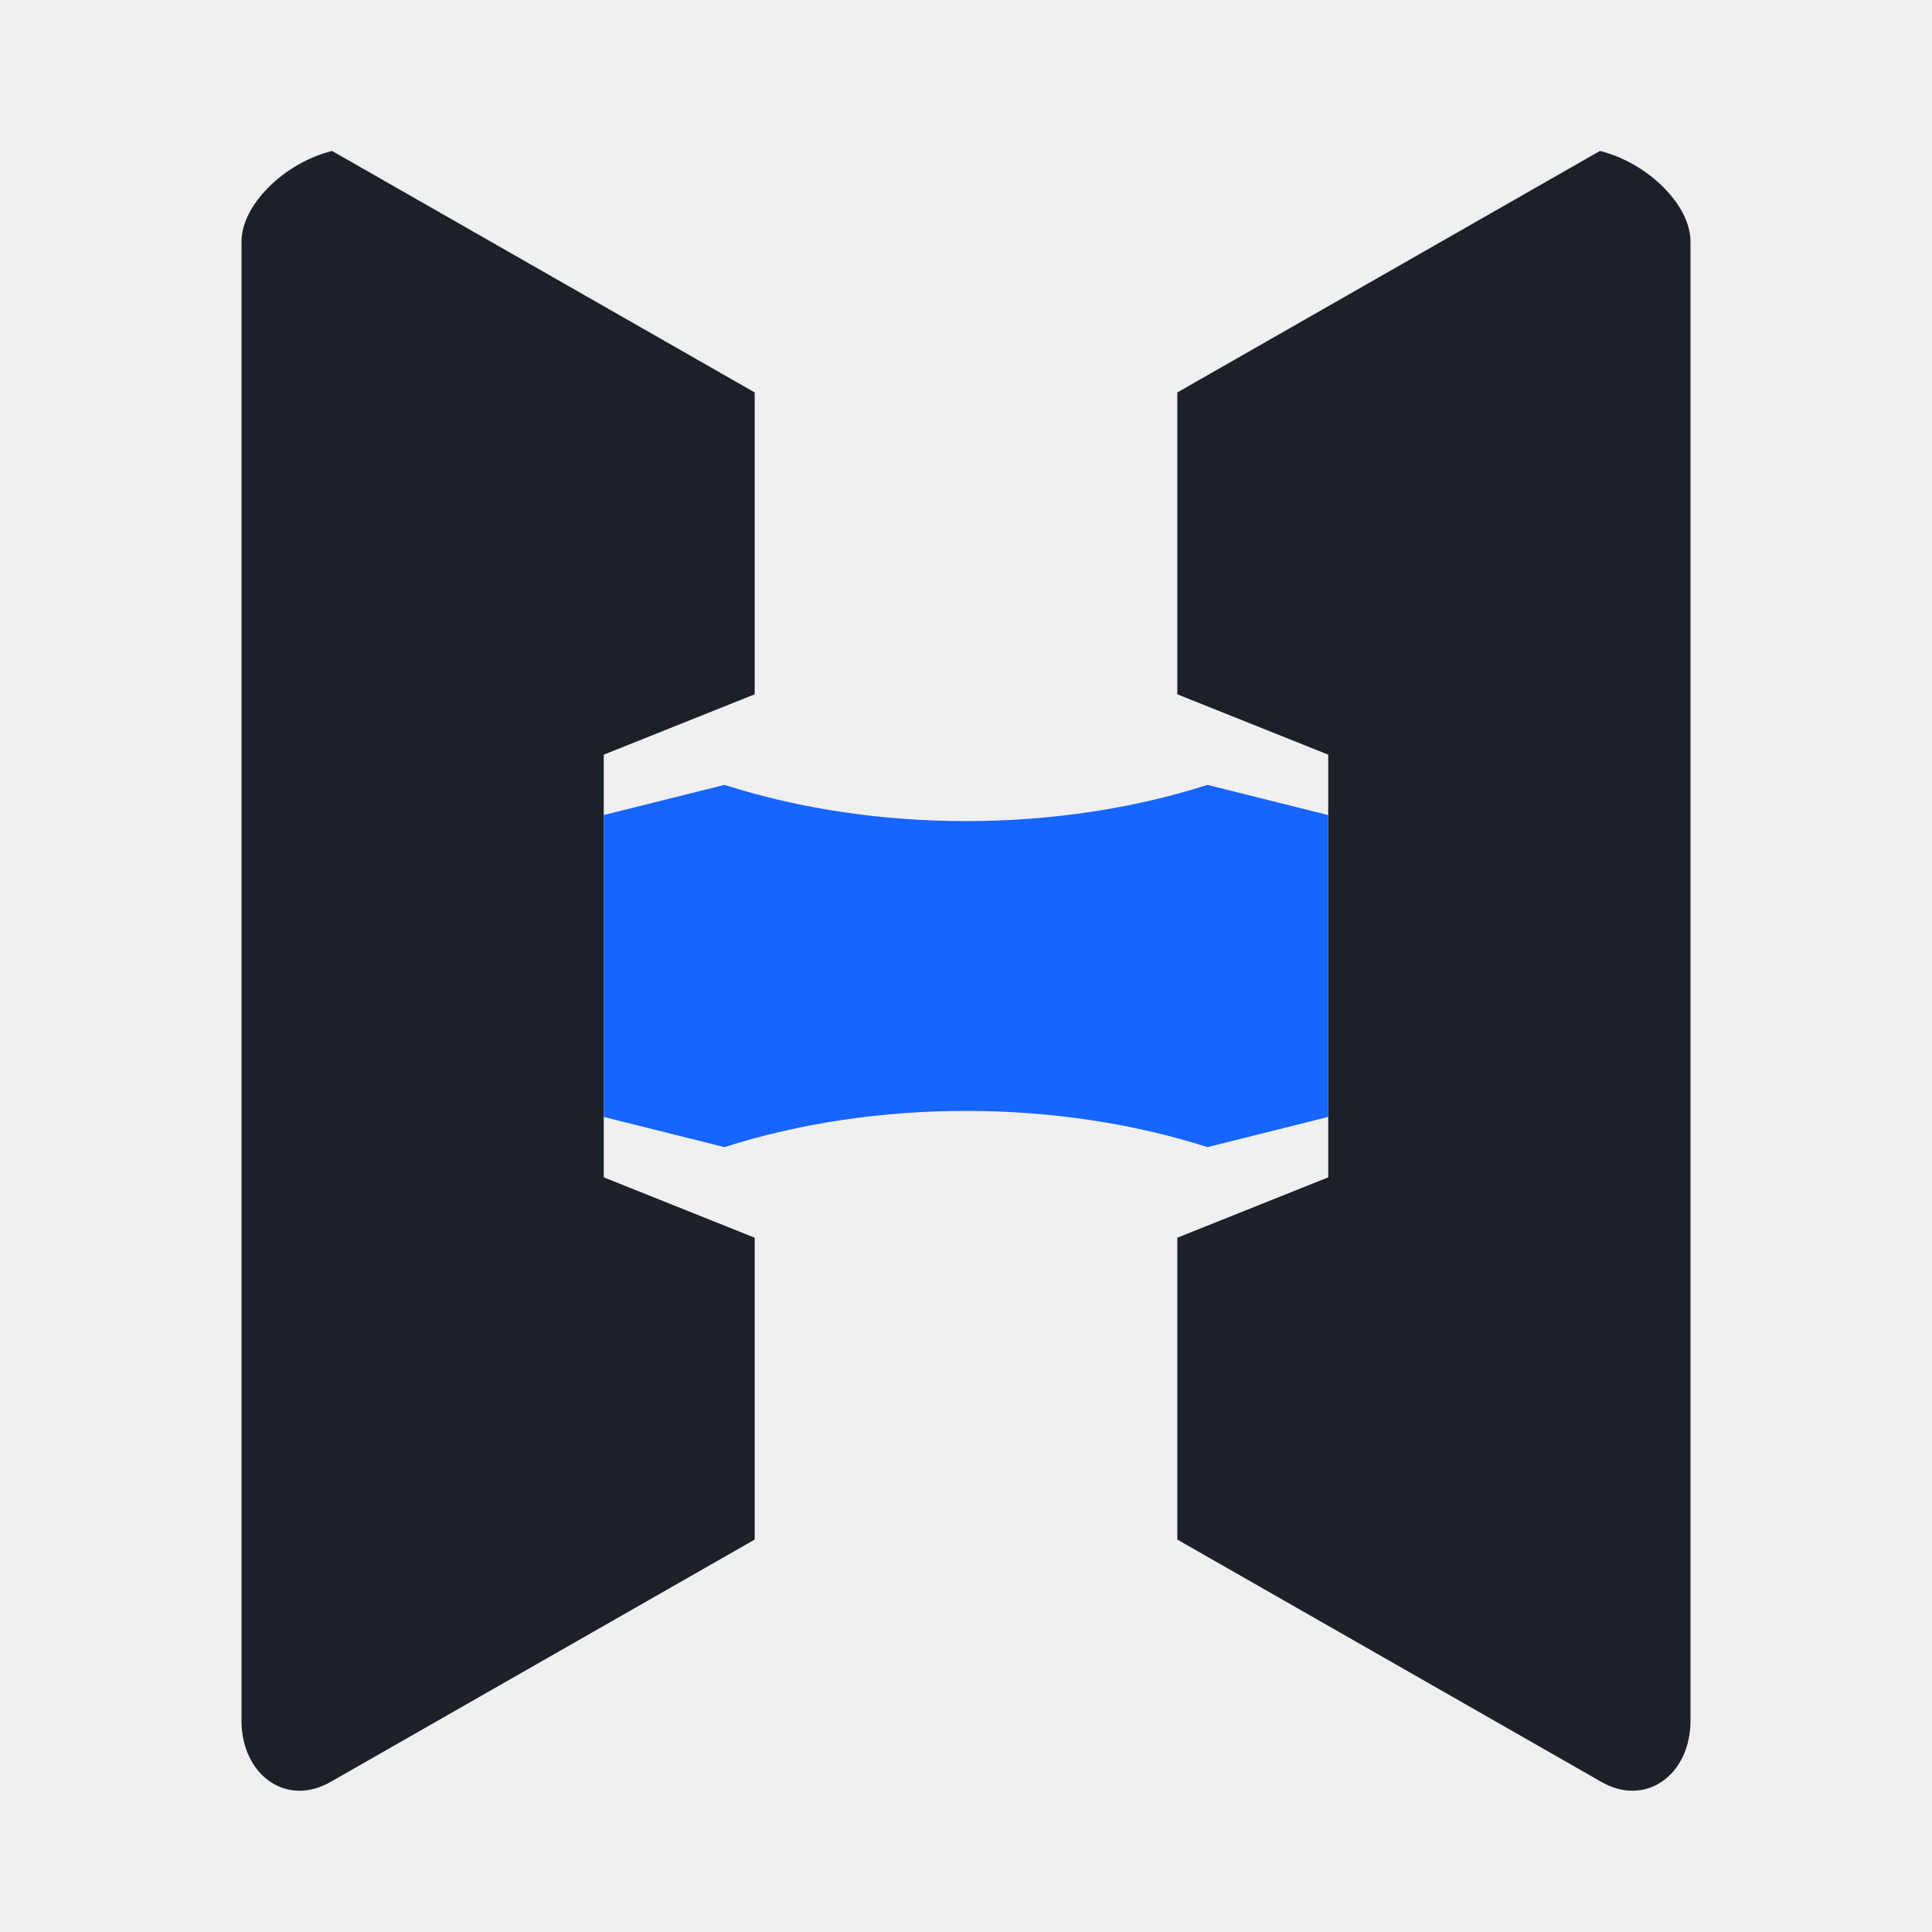
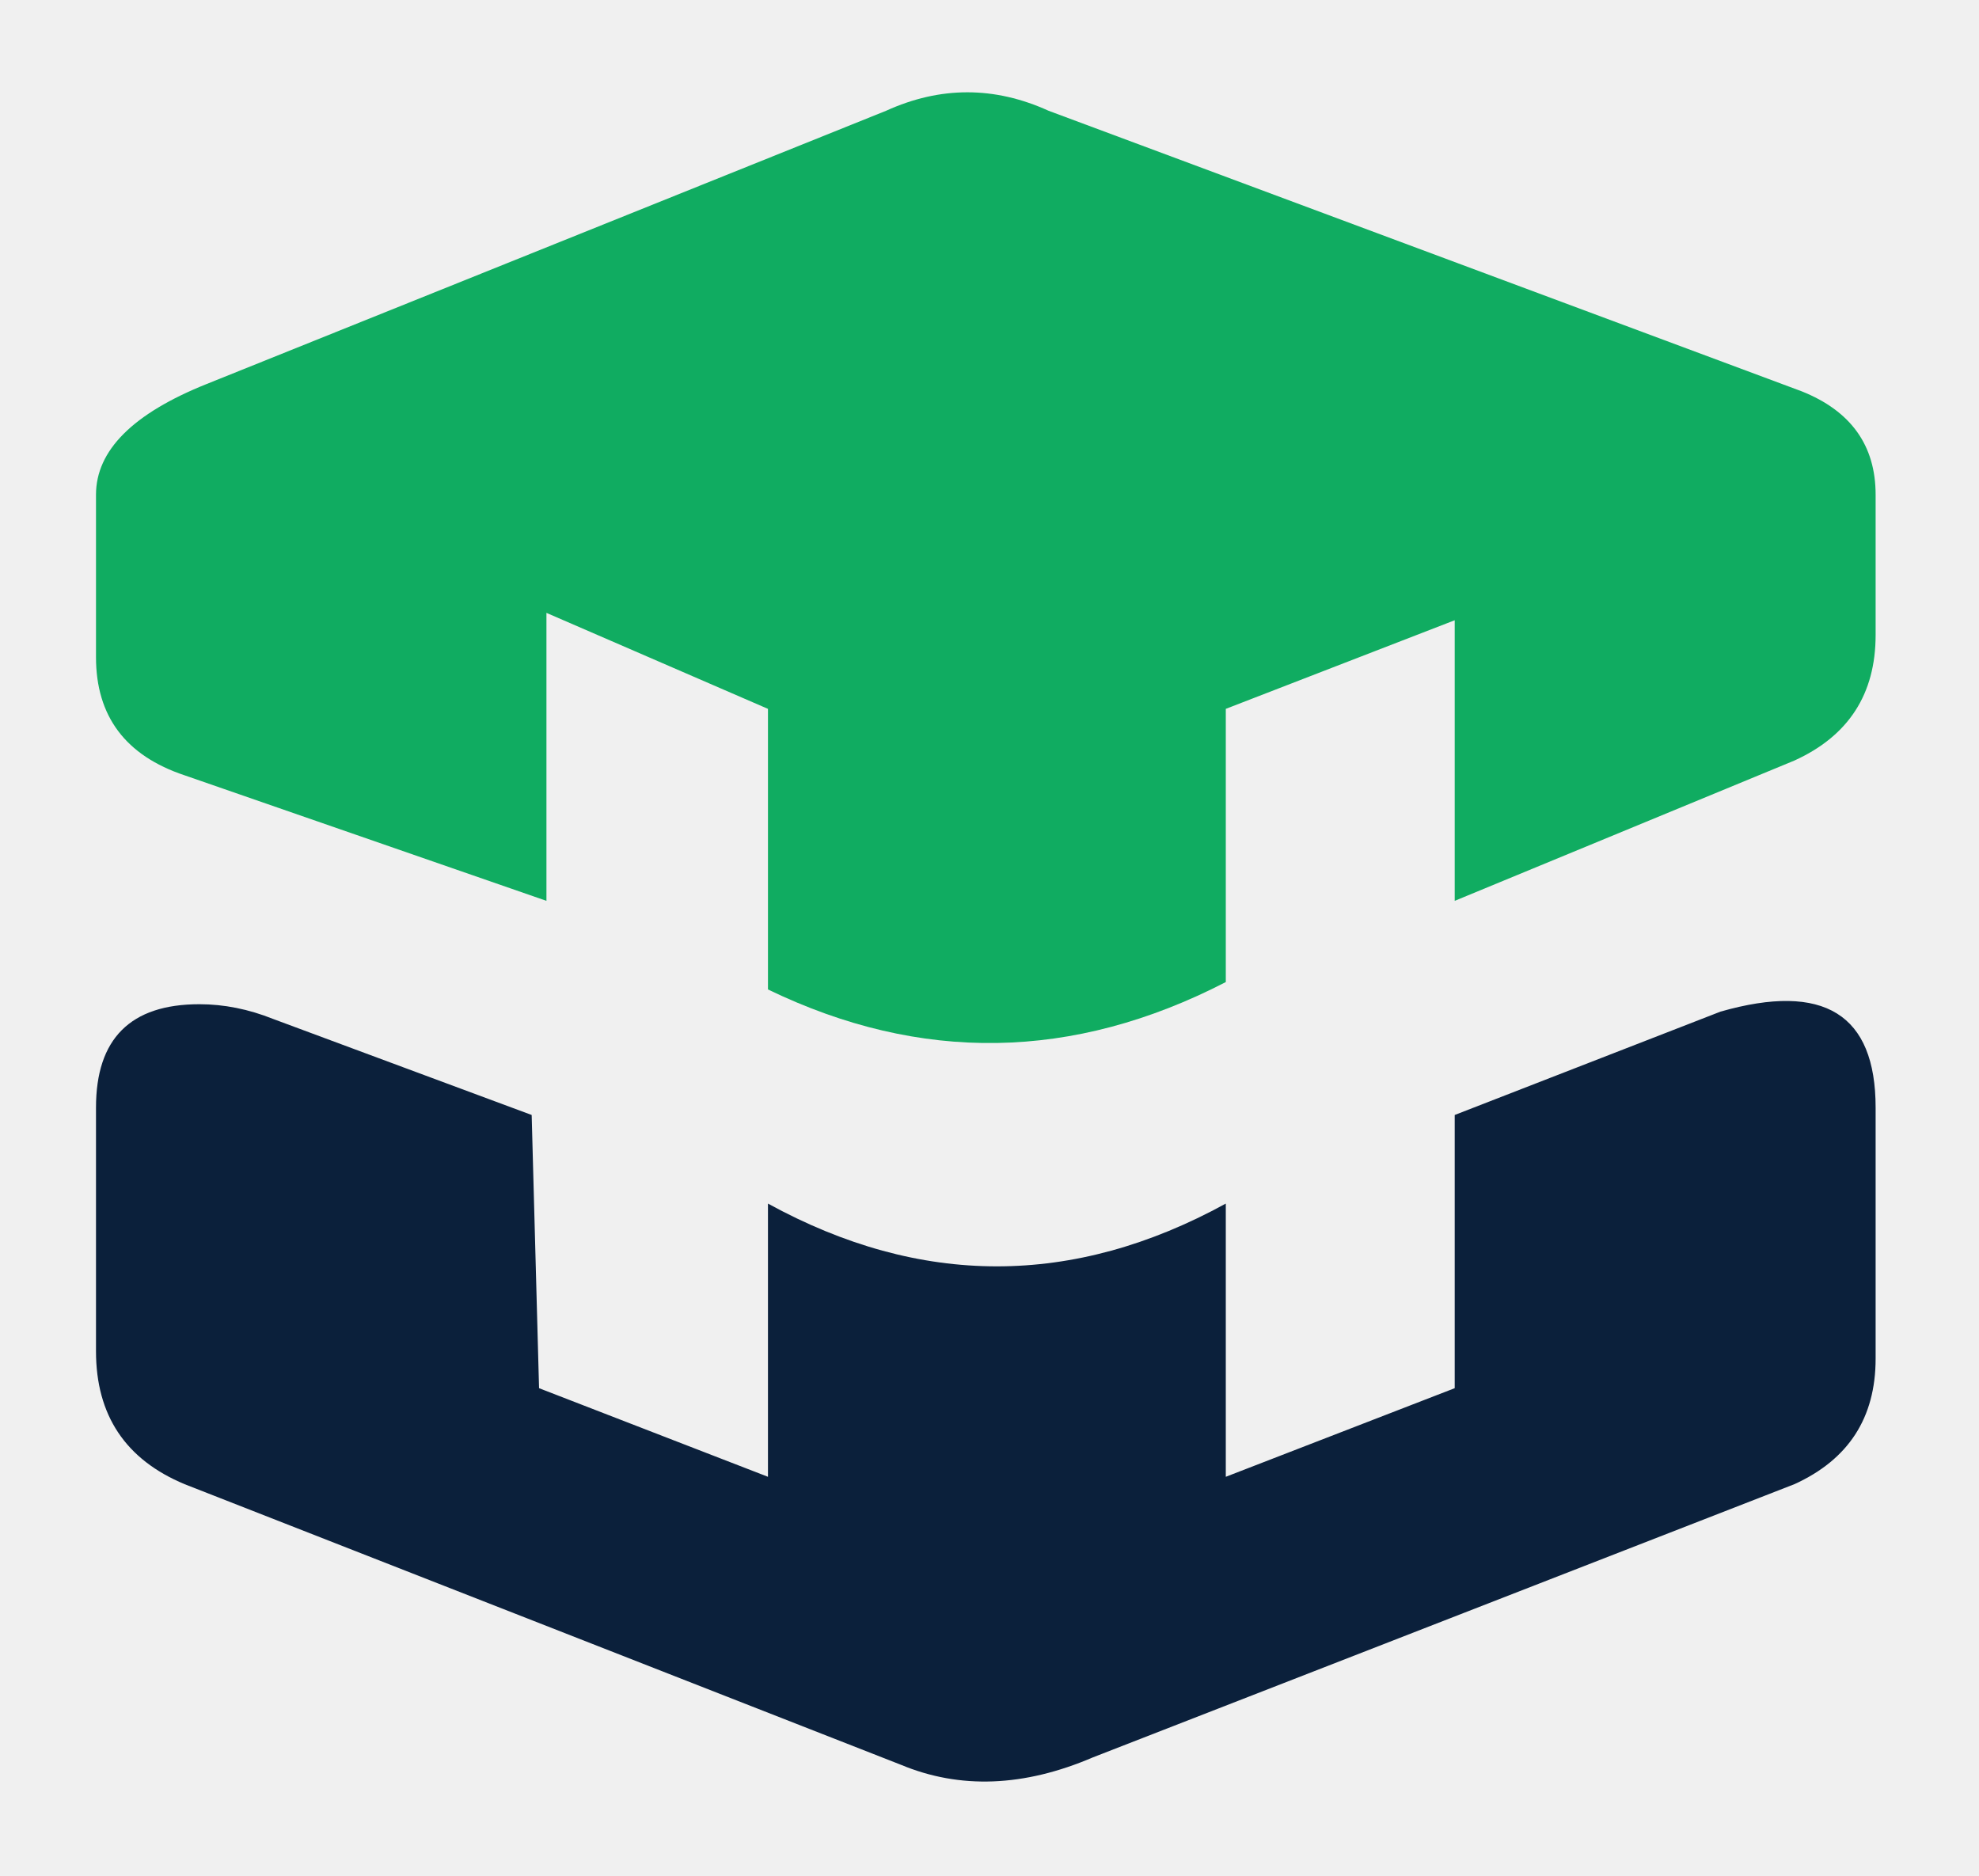
- <svg xmlns="http://www.w3.org/2000/svg" viewBox="0 0 64 64" role="img" aria-label="SQLHarness mark">
-   <path fill="#1C2028" d="M11 5 25 13v10l-5 2v14l5 2v10l-14 8c-1.5.9-3-.2-3-2V8c0-1.2 1.4-2.6 3-3Z" />
-   <path fill="#1C2028" d="M53 5 39 13v10l5 2v14l-5 2v10l14 8c1.5.9 3-.2 3-2V8c0-1.2-1.4-2.6-3-3Z" />
-   <path fill="#1765FF" d="m20 27 4-1c5 1.6 11 1.6 16 0l4 1v10l-4 1c-5-1.6-11-1.6-16 0l-4-1Z" />
+ <svg xmlns="http://www.w3.org/2000/svg" viewBox="205 205 268 254" role="img" aria-label="SQLHarness symbol">
+   <style>@media (prefers-color-scheme: dark) { .base { fill: #FFFFFF; } }</style>
+   <path fill="#10AC61" d="M218 272 C218 266 223 261 233 257 L325 220 Q336 215 347 220 L449 258 Q459 262 459 272 L459 291 Q459 303 448 308 L402 327 L402 289 L371 301 L371 338 Q340 354 309 339 L309 301 L279 288 L279 327 L230 310 Q218 306 218 294 Z" />
+   <path class="base" fill="#0B203B" d="M218 355 Q218 341 232 341 Q237 341 242 343 L277 356 L278 393 L309 405 L309 368 Q340 385 371 368 L371 405 L402 393 L402 356 L438 342 Q459 336 459 355 L459 389 Q459 401 448 406 L353 443 Q339 449 327 444 L230 406 Q218 401 218 388 Z" />
</svg>
